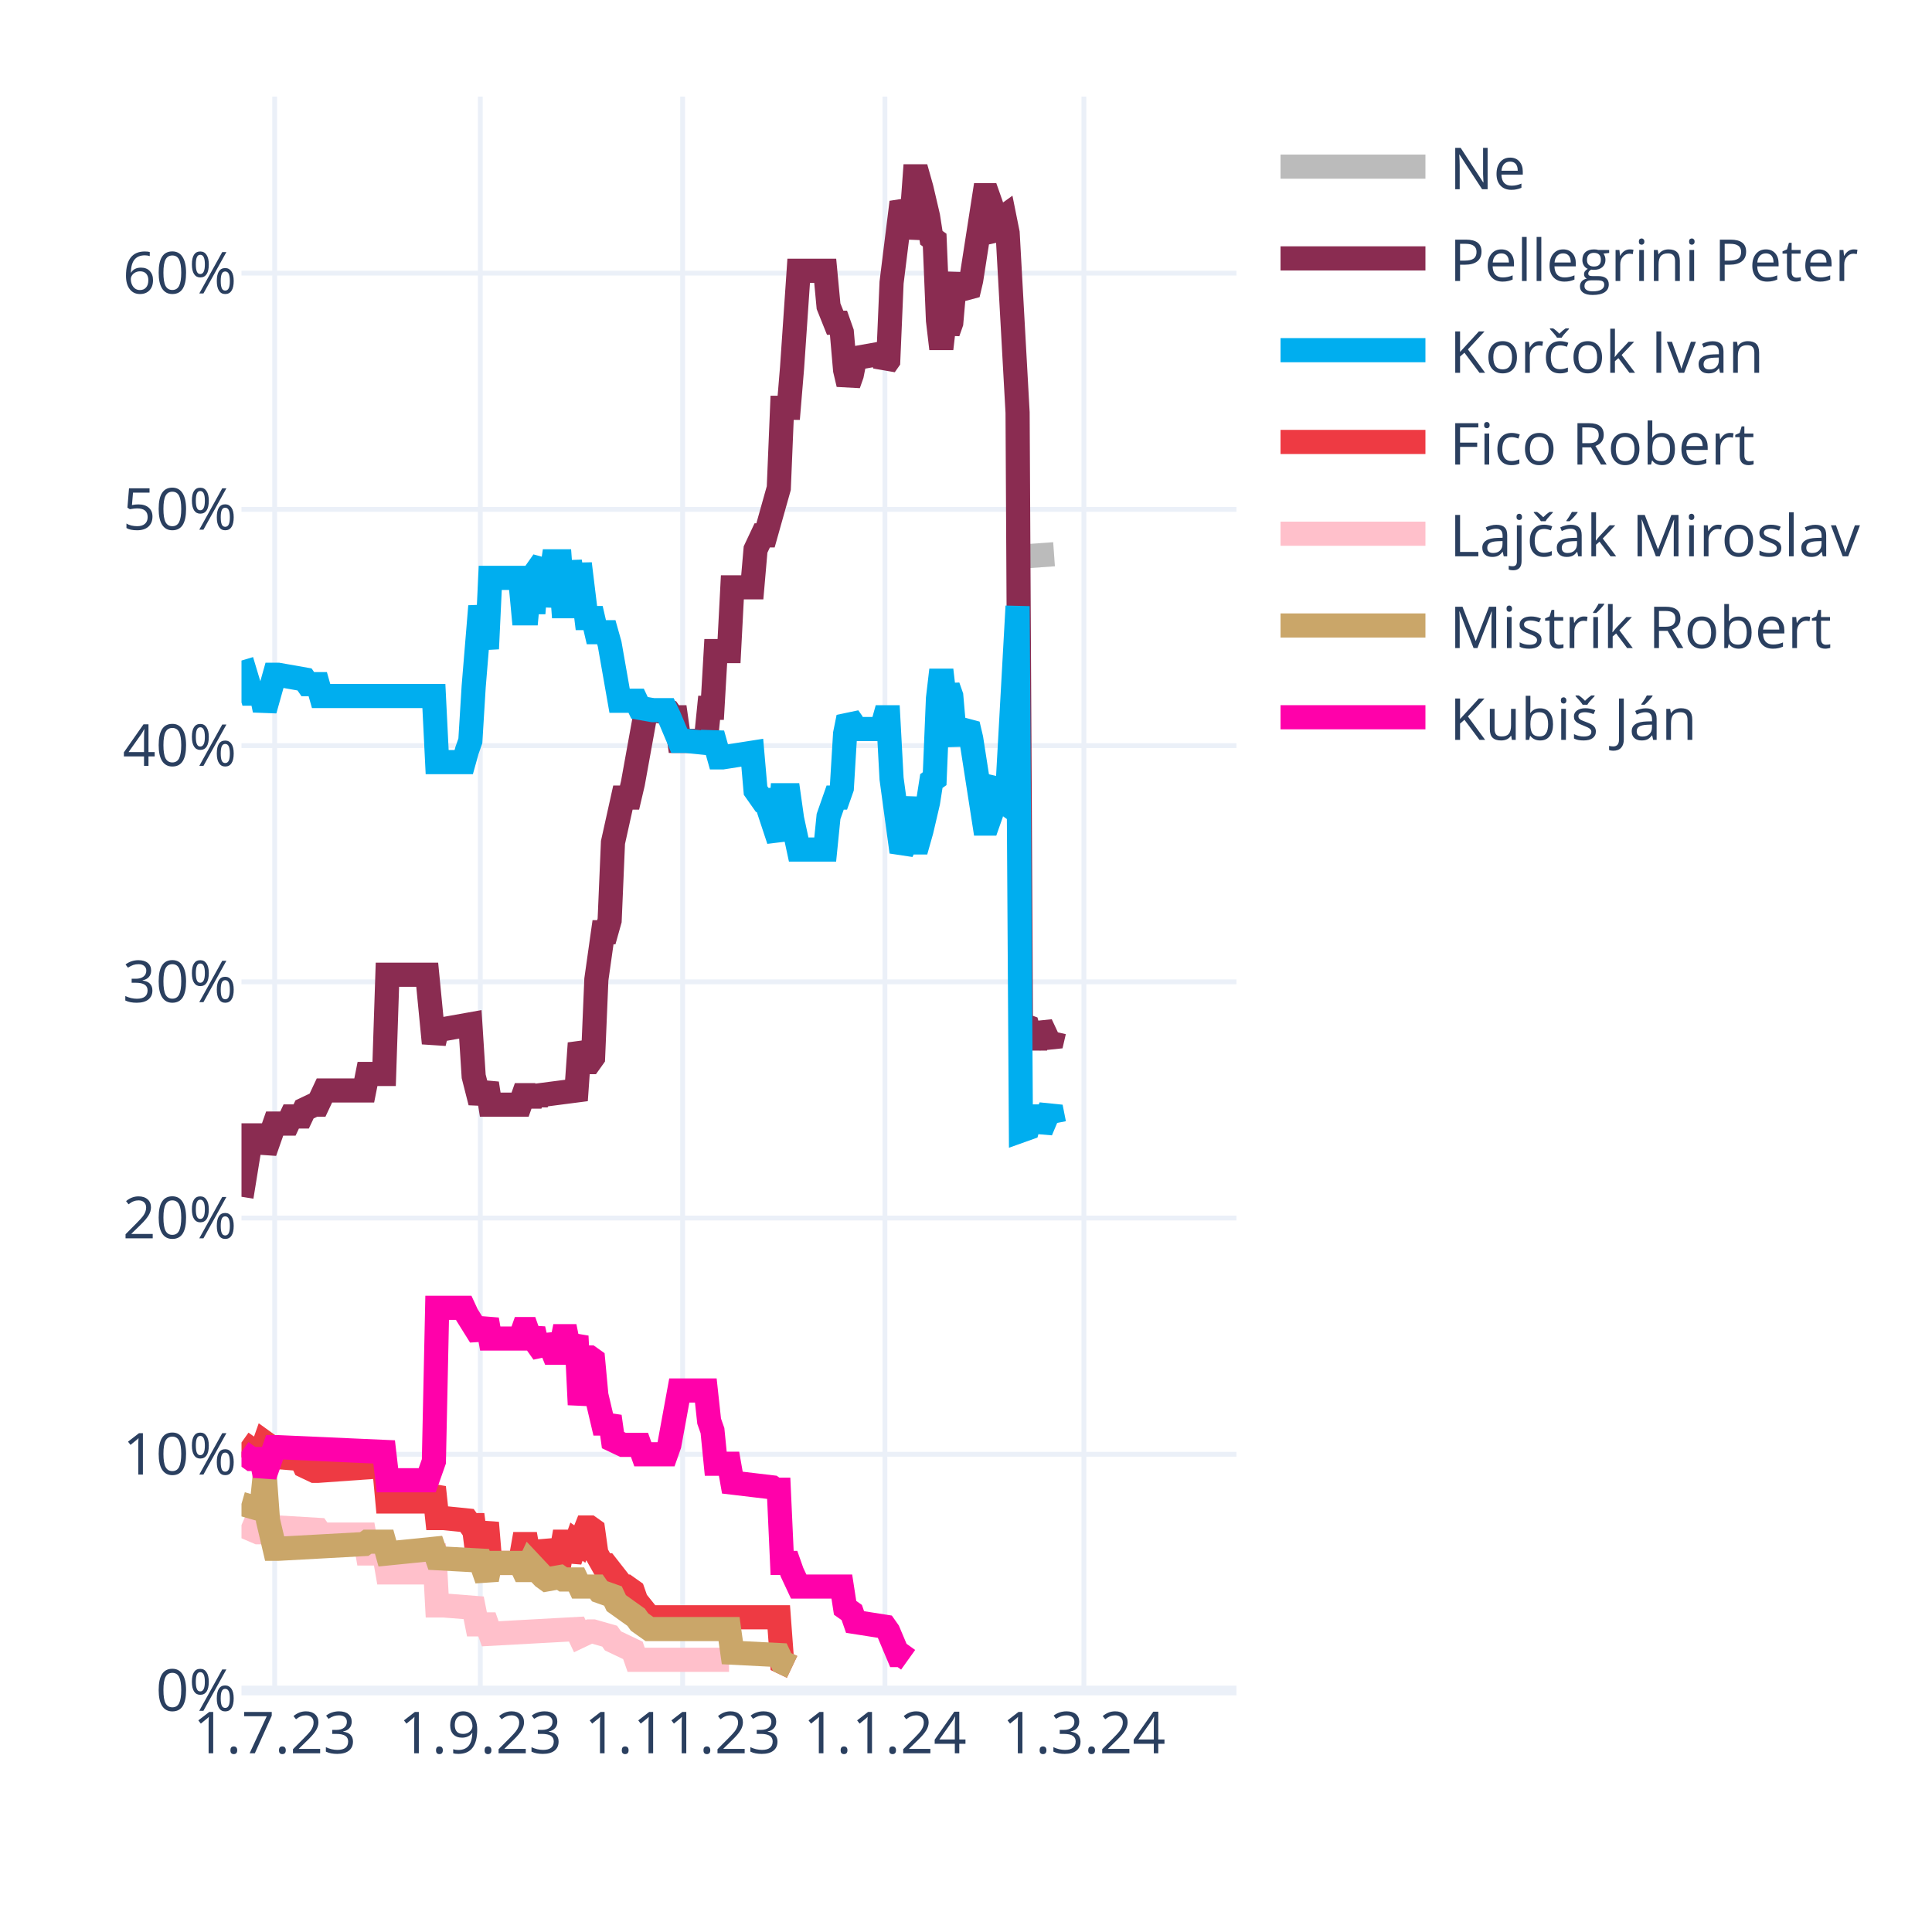
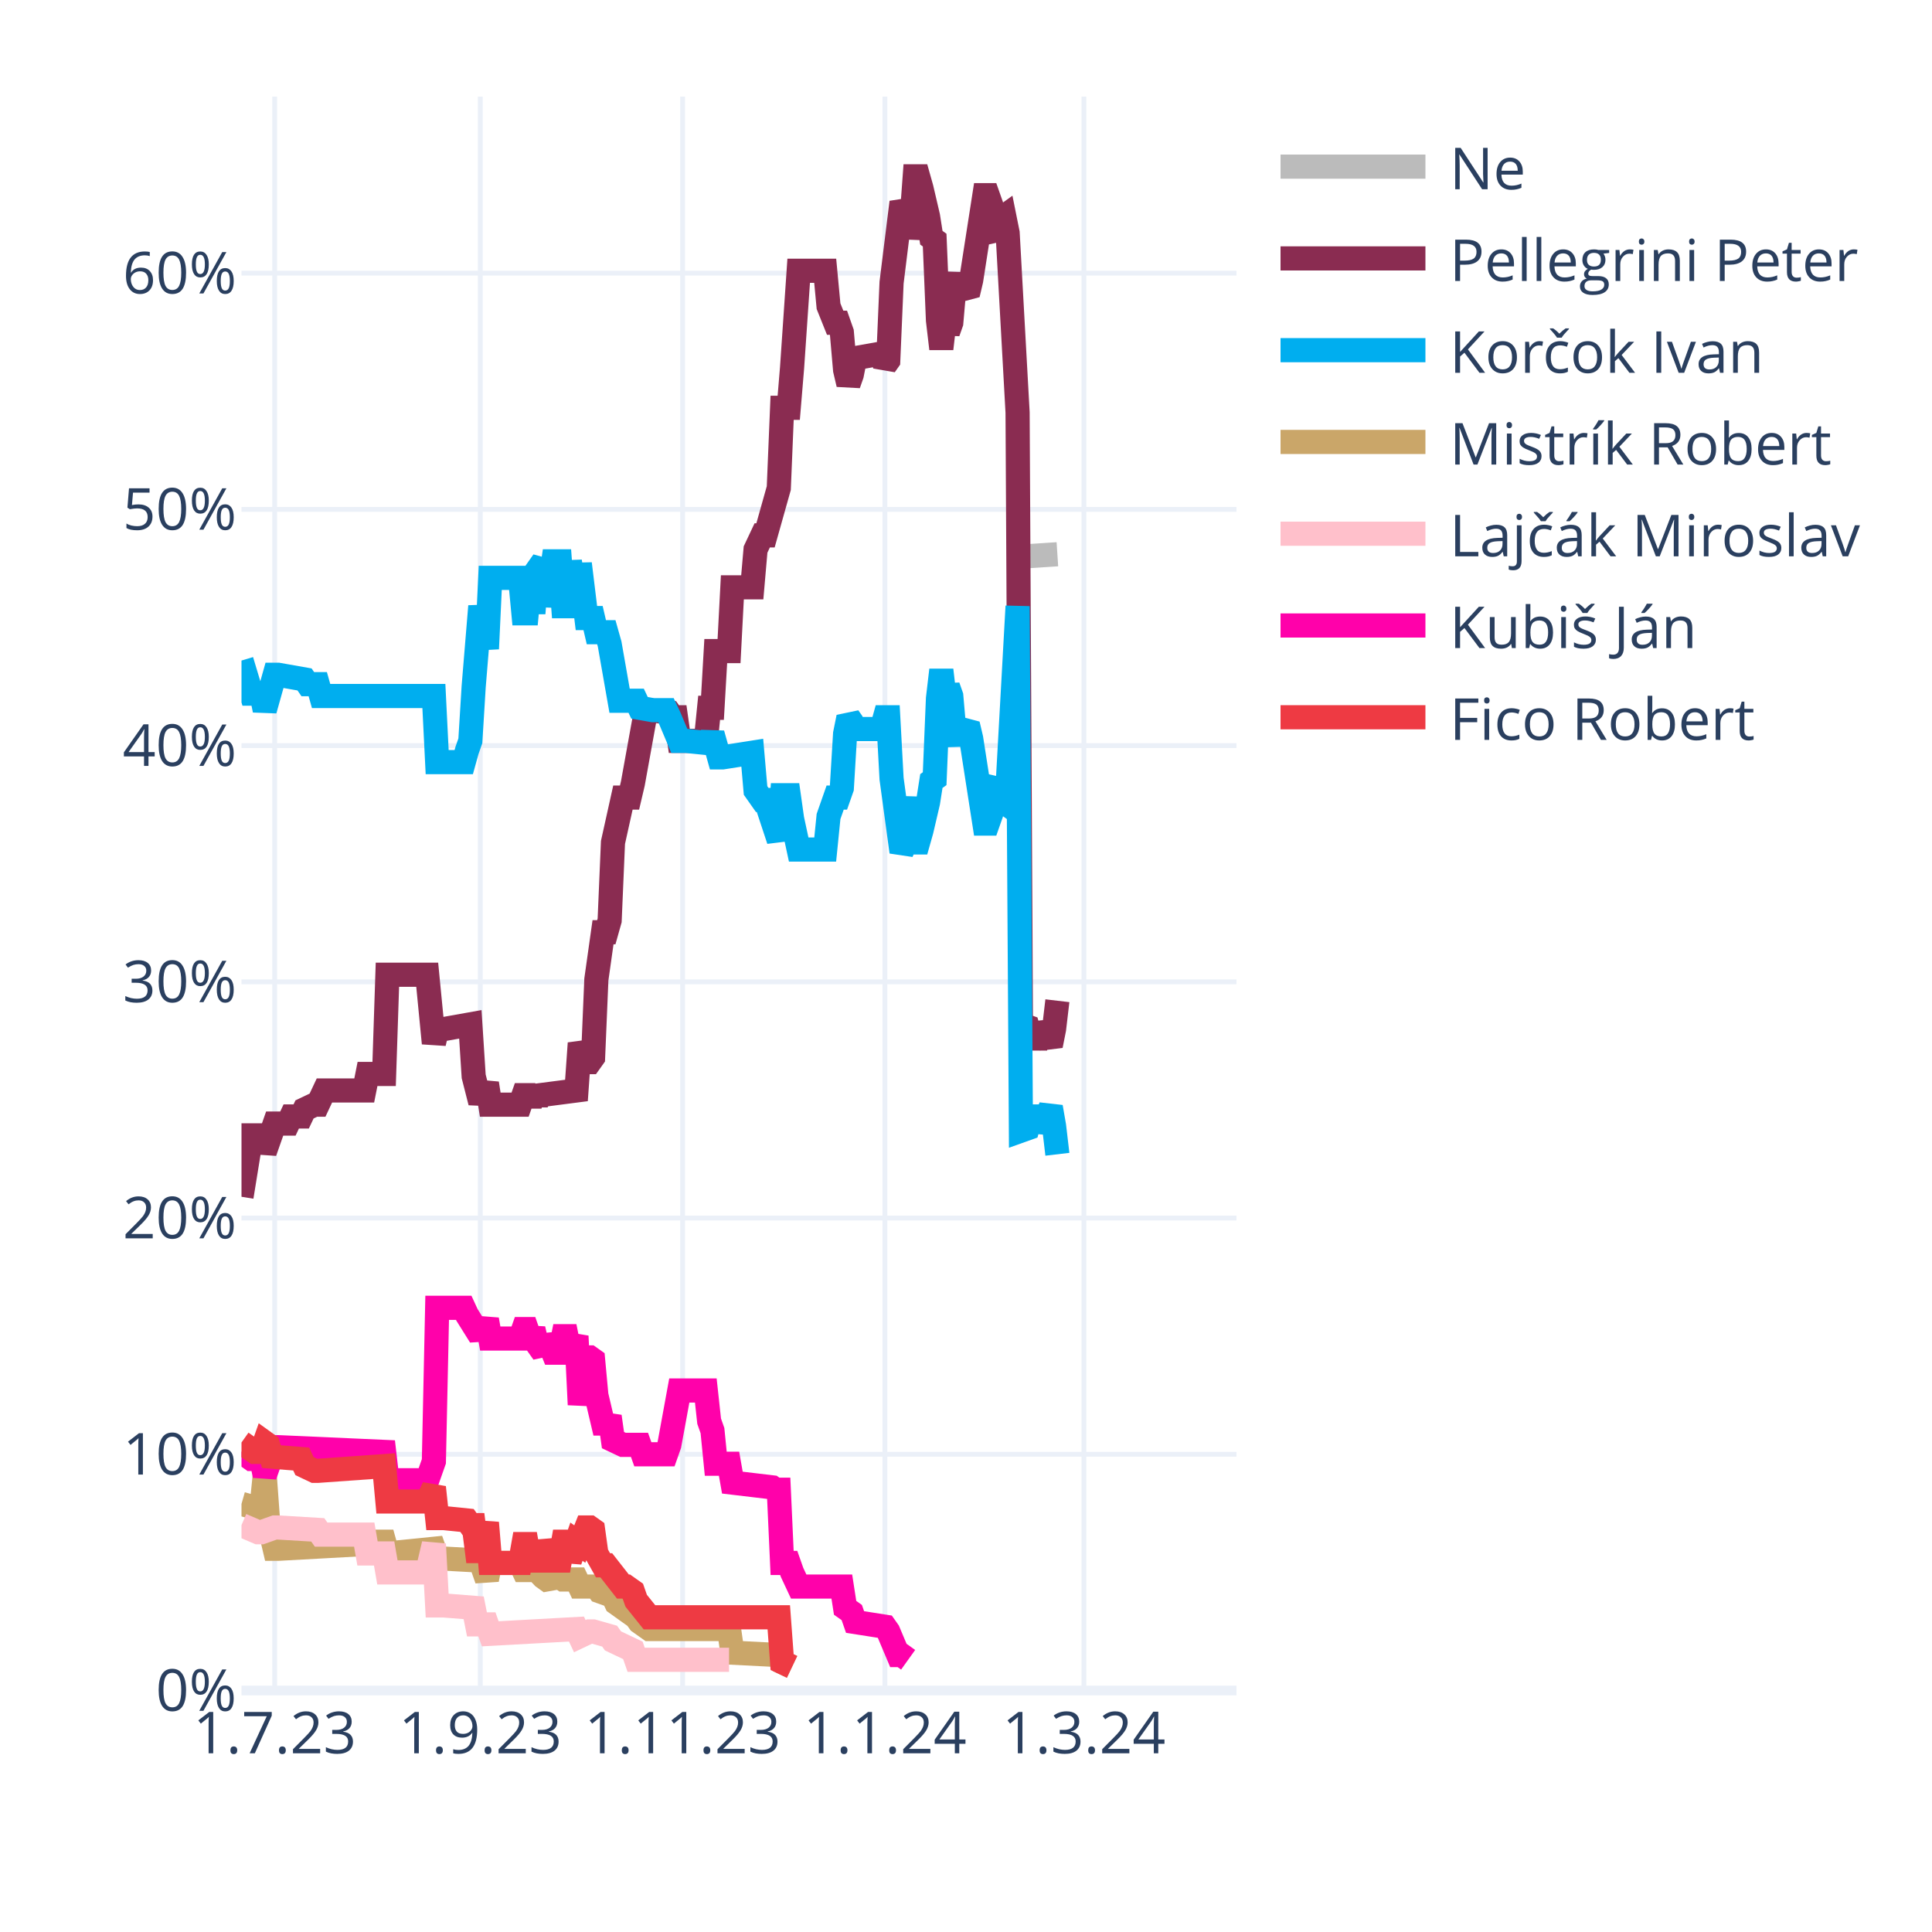
<svg xmlns="http://www.w3.org/2000/svg" class="main-svg" width="400" height="400" style="" viewBox="0 0 400 400">
  <rect x="0" y="0" width="400" height="400" style="fill: rgb(255, 255, 255); fill-opacity: 1;" />
-   <defs id="defs-66984c">
+   <defs id="defs-ae84d7">
    <g class="clips">
-       <clipPath id="clip66984cxyplot" class="plotclip">
+       <clipPath id="clipae84d7xyplot" class="plotclip">
        <rect width="206" height="330" />
      </clipPath>
-       <clipPath class="axesclip" id="clip66984cx">
+       <clipPath class="axesclip" id="clipae84d7x">
        <rect x="50" y="0" width="206" height="400" />
      </clipPath>
-       <clipPath class="axesclip" id="clip66984cy">
+       <clipPath class="axesclip" id="clipae84d7y">
        <rect x="0" y="20" width="400" height="330" />
      </clipPath>
-       <clipPath class="axesclip" id="clip66984cxy">
+       <clipPath class="axesclip" id="clipae84d7xy">
        <rect x="50" y="20" width="206" height="330" />
      </clipPath>
    </g>
    <g class="gradients" />
    <g class="patterns" />
  </defs>
  <g class="bglayer" />
  <g class="layer-below">
    <g class="imagelayer" />
    <g class="shapelayer" />
  </g>
  <g class="cartesianlayer">
    <g class="subplot xy">
      <g class="layer-subplot">
        <g class="shapelayer" />
        <g class="imagelayer" />
      </g>
      <g class="minor-gridlayer">
        <g class="x" />
        <g class="y" />
      </g>
      <g class="gridlayer">
        <g class="x">
          <path class="xgrid crisp" transform="translate(56.87,0)" d="M0,20v330" style="stroke: rgb(235, 240, 248); stroke-opacity: 1; stroke-width: 1px;" />
          <path class="xgrid crisp" transform="translate(99.44,0)" d="M0,20v330" style="stroke: rgb(235, 240, 248); stroke-opacity: 1; stroke-width: 1px;" />
          <path class="xgrid crisp" transform="translate(141.33,0)" d="M0,20v330" style="stroke: rgb(235, 240, 248); stroke-opacity: 1; stroke-width: 1px;" />
          <path class="xgrid crisp" transform="translate(183.21,0)" d="M0,20v330" style="stroke: rgb(235, 240, 248); stroke-opacity: 1; stroke-width: 1px;" />
          <path class="xgrid crisp" transform="translate(224.41,0)" d="M0,20v330" style="stroke: rgb(235, 240, 248); stroke-opacity: 1; stroke-width: 1px;" />
        </g>
        <g class="y">
          <path class="ygrid crisp" transform="translate(0,301.09)" d="M50,0h206" style="stroke: rgb(235, 240, 248); stroke-opacity: 1; stroke-width: 1px;" />
          <path class="ygrid crisp" transform="translate(0,252.18)" d="M50,0h206" style="stroke: rgb(235, 240, 248); stroke-opacity: 1; stroke-width: 1px;" />
          <path class="ygrid crisp" transform="translate(0,203.28)" d="M50,0h206" style="stroke: rgb(235, 240, 248); stroke-opacity: 1; stroke-width: 1px;" />
          <path class="ygrid crisp" transform="translate(0,154.37)" d="M50,0h206" style="stroke: rgb(235, 240, 248); stroke-opacity: 1; stroke-width: 1px;" />
          <path class="ygrid crisp" transform="translate(0,105.46)" d="M50,0h206" style="stroke: rgb(235, 240, 248); stroke-opacity: 1; stroke-width: 1px;" />
          <path class="ygrid crisp" transform="translate(0,56.55)" d="M50,0h206" style="stroke: rgb(235, 240, 248); stroke-opacity: 1; stroke-width: 1px;" />
        </g>
      </g>
      <g class="zerolinelayer">
        <path class="yzl zl crisp" transform="translate(0,350)" d="M50,0h206" style="stroke: rgb(235, 240, 248); stroke-opacity: 1; stroke-width: 2px;" />
      </g>
      <path class="xlines-below" />
      <path class="ylines-below" />
      <g class="overlines-below" />
      <g class="xaxislayer-below" />
      <g class="yaxislayer-below" />
      <g class="overaxes-below" />
-       <g class="plot" transform="translate(50,20)" clip-path="url(#clip66984cxyplot)">
+       <g class="plot" transform="translate(50,20)" clip-path="url(#clipae84d7xyplot)">
        <g class="scatterlayer mlayer">
-           <g class="trace scatter traceff7e85" style="stroke-miterlimit: 2; opacity: 1;">
-             <g class="fills" />
-             <g class="errorbars" />
-             <g class="lines">
-               <path class="js-line" d="M161.37,95.24L168.23,94.75" style="vector-effect: none; fill: none; stroke: rgb(187, 187, 187); stroke-opacity: 1; stroke-width: 5px; opacity: 1;" />
-             </g>
-             <g class="points" />
-             <g class="text" />
-           </g>
-           <g class="trace scatter trace7bb588" style="stroke-miterlimit: 2; opacity: 1;">
-             <g class="fills" />
-             <g class="errorbars" />
-             <g class="lines">
-               <path class="js-line" d="M0,227.78L2.06,215.07L2.75,215.07L4.12,215.07L4.81,218.49L6.87,212.62L7.55,212.62L9.61,212.62L10.3,211.15L12.36,211.15L13.05,209.69L15.11,208.71L15.79,208.71L17.17,205.77L17.85,205.77L25.41,205.77L26.09,202.35L29.53,202.35L30.21,181.81L38.45,181.81L39.83,195.99L40.51,193.06L41.89,193.06L47.38,192.08L48.07,202.84L49.44,208.22L50.13,206.26L50.81,204.31L51.5,208.71L57.68,208.71L58.37,206.75L59.05,206.75L59.74,208.71L60.43,206.75L61.11,208.22L61.8,206.75L69.35,205.77L70.04,195.99L71.41,199.9L72.1,199.9L72.79,198.93L73.47,182.79L74.85,173.01L75.53,173.01L76.22,170.56L76.91,154.42L78.97,145.13L79.65,145.13L80.34,145.13L81.03,142.19L83.77,127.03L84.46,127.03L88.58,127.52L89.27,128.5L89.95,128.5L90.64,133.39L96.13,133.39L96.82,126.54L97.51,126.54L98.19,114.8L100.94,114.8L101.63,101.6L105.75,101.6L106.43,93.77L107.81,90.84L108.49,90.84L111.24,81.06L111.93,64.43L113.3,64.43L113.99,56.12L115.36,36.06L116.05,36.06L120.85,36.06L121.54,43.4L122.91,46.82L123.6,46.82L124.29,48.78L124.97,56.6L125.66,59.54L126.35,57.58L127.03,54.16L132.53,53.18L133.21,55.63L133.9,54.65L134.59,38.51L136.65,21.88L137.33,23.35L138.02,29.22L138.71,25.79L139.39,16.5L140.08,16.5L140.77,18.95L142.14,24.81L142.83,29.22L143.51,29.71L144.2,46.33L144.89,52.2L145.57,46.33L146.26,48.78L146.95,46.82L147.63,39L148.32,37.04L149.01,39.49L150.38,40.95L151.07,38.02L153.81,20.41L154.5,20.41L155.19,22.37L155.87,28.24L156.56,29.22L157.25,25.3L157.93,24.81L158.62,28.24L160.68,65.41L161.37,192.08L162.74,192.57L163.43,195.01L164.8,195.01L165.49,192.08L167.55,196.48L168.23,193.55" style="vector-effect: none; fill: none; stroke: rgb(138, 44, 81); stroke-opacity: 1; stroke-width: 5px; opacity: 1;" />
-             </g>
-             <g class="points" />
-             <g class="text" />
-           </g>
-           <g class="trace scatter trace35838f" style="stroke-miterlimit: 2; opacity: 1;">
-             <g class="fills" />
-             <g class="errorbars" />
-             <g class="lines">
-               <path class="js-line" d="M0,116.76L2.06,123.61L2.75,123.61L4.12,123.61L4.81,127.03L6.87,119.7L7.55,119.7L13.05,120.67L13.73,121.65L15.79,121.65L16.48,124.1L39.83,124.1L40.51,137.79L46.01,137.79L46.69,135.35L47.38,133.39L48.07,122.14L49.44,105.51L50.13,109.91L50.81,114.32L51.5,99.64L57.68,99.64L58.37,106.98L59.05,106.98L59.74,99.64L60.43,106.98L61.11,98.18L62.49,96.22L63.17,105.51L64.55,96.22L65.23,96.22L65.92,96.22L66.61,105.51L67.29,105.51L67.98,96.22L69.35,105.51L70.04,96.71L71.41,107.96L72.1,107.96L72.79,107.96L73.47,110.89L75.53,110.89L76.22,113.34L78.28,125.08L78.97,125.08L81.71,125.08L82.4,126.54L85.15,127.03L85.83,127.03L87.89,127.03L88.58,128.5L90.64,133.39L92.01,133.39L96.82,133.88L97.51,131.92L98.88,136.81L99.57,136.81L105.75,135.84L106.43,143.66L107.81,145.62L108.49,145.62L111.24,153.93L111.93,144.64L113.3,144.64L113.99,149.53L115.36,155.89L116.05,155.89L120.85,155.89L121.54,149.04L122.91,145.13L123.6,145.13L124.29,143.17L124.97,131.92L125.66,128.5L126.35,129.48L127.03,130.94L132.53,130.94L133.21,128.5L133.9,128.5L134.59,141.22L136.65,156.38L137.33,154.91L138.71,145.13L139.39,154.42L140.08,154.42L140.77,151.98L142.14,146.11L142.83,141.7L143.51,141.22L144.2,124.59L144.89,118.72L145.57,124.59L146.26,122.14L146.95,124.1L147.63,131.92L148.32,133.88L149.01,131.43L150.38,129.97L151.07,132.9L153.81,150.51L154.5,150.51L155.19,148.55L155.87,142.68L156.56,141.7L157.25,145.62L157.93,146.11L158.62,142.68L160.68,105.51L161.37,214.09L162.74,213.6L163.43,211.15L164.8,211.15L165.49,214.09L167.55,209.2L168.23,212.62" style="vector-effect: none; fill: none; stroke: rgb(0, 174, 239); stroke-opacity: 1; stroke-width: 5px; opacity: 1;" />
-             </g>
-             <g class="points" />
-             <g class="text" />
-           </g>
-           <g class="trace scatter tracee3b92d" style="stroke-miterlimit: 2; opacity: 1;">
+           <g class="trace scatter tracec2695d" style="stroke-miterlimit: 2; opacity: 1;">
+             <g class="fills" />
+             <g class="errorbars" />
+             <g class="lines">
+               <path class="js-line" d="M161.37,95.24L168.92,94.75" style="vector-effect: none; fill: none; stroke: rgb(187, 187, 187); stroke-opacity: 1; stroke-width: 5px; opacity: 1;" />
+             </g>
+             <g class="points" />
+             <g class="text" />
+           </g>
+           <g class="trace scatter trace4ee952" style="stroke-miterlimit: 2; opacity: 1;">
+             <g class="fills" />
+             <g class="errorbars" />
+             <g class="lines">
+               <path class="js-line" d="M0,227.78L2.06,215.07L2.75,215.07L4.12,215.07L4.81,218.49L6.87,212.62L7.55,212.62L9.61,212.62L10.3,211.15L12.36,211.15L13.05,209.69L15.11,208.71L15.79,208.71L17.17,205.77L17.85,205.77L25.41,205.77L26.09,202.35L29.53,202.35L30.21,181.81L38.45,181.81L39.83,195.99L40.51,193.06L41.89,193.06L47.38,192.08L48.07,202.84L49.44,208.22L50.13,206.26L50.81,204.31L51.5,208.71L57.68,208.71L58.37,206.75L59.05,206.75L59.74,208.71L60.43,206.75L61.11,208.22L61.8,206.75L69.35,205.77L70.04,195.99L71.41,199.9L72.1,199.9L72.79,198.93L73.47,182.79L74.85,173.01L75.53,173.01L76.22,170.56L76.91,154.42L78.97,145.13L79.65,145.13L80.34,145.13L81.03,142.19L83.77,127.03L84.46,127.03L88.58,127.52L89.27,128.5L89.95,128.5L90.64,133.39L96.13,133.39L96.82,126.54L97.51,126.54L98.19,114.8L100.94,114.8L101.63,101.6L105.75,101.6L106.43,93.77L107.81,90.84L108.49,90.84L111.24,81.06L111.93,64.43L113.3,64.43L113.99,56.12L115.36,36.06L116.05,36.06L120.85,36.06L121.54,43.4L122.91,46.82L123.6,46.82L124.29,48.78L124.97,56.6L125.66,59.54L126.35,57.58L127.03,54.16L132.53,53.18L133.21,55.63L133.9,54.65L134.59,38.51L136.65,21.88L137.33,23.35L138.02,29.22L138.71,25.79L139.39,16.5L140.08,16.5L140.77,18.95L142.14,24.81L142.83,29.22L143.51,29.71L144.2,46.33L144.89,52.2L145.57,46.33L146.26,48.78L146.95,46.82L147.63,39L148.32,37.04L149.01,39.49L150.38,40.95L151.07,38.02L153.81,20.41L154.5,20.41L155.19,22.37L155.87,28.24L156.56,29.22L157.25,25.3L157.93,24.81L158.62,28.24L160.68,65.41L161.37,192.08L162.74,192.57L163.43,195.01L164.8,195.01L165.49,192.08L167.55,196.48L168.23,193.06L168.92,187.19" style="vector-effect: none; fill: none; stroke: rgb(138, 44, 81); stroke-opacity: 1; stroke-width: 5px; opacity: 1;" />
+             </g>
+             <g class="points" />
+             <g class="text" />
+           </g>
+           <g class="trace scatter tracee06c57" style="stroke-miterlimit: 2; opacity: 1;">
+             <g class="fills" />
+             <g class="errorbars" />
+             <g class="lines">
+               <path class="js-line" d="M0,116.76L2.06,123.61L2.75,123.61L4.12,123.61L4.81,127.03L6.87,119.7L7.55,119.7L13.05,120.67L13.73,121.65L15.79,121.65L16.48,124.1L39.83,124.1L40.51,137.79L46.01,137.79L46.69,135.35L47.38,133.39L48.07,122.14L49.44,105.51L50.13,109.91L50.81,114.32L51.5,99.64L57.68,99.64L58.37,106.98L59.05,106.98L59.74,99.64L60.43,106.98L61.11,98.18L62.49,96.22L63.17,105.51L64.55,96.22L65.23,96.22L65.92,96.22L66.61,105.51L67.29,105.51L67.98,96.22L69.35,105.51L70.04,96.71L71.41,107.96L72.1,107.96L72.79,107.96L73.47,110.89L75.53,110.89L76.22,113.34L78.28,125.08L78.97,125.08L81.71,125.08L82.4,126.54L85.15,127.03L85.83,127.03L87.89,127.03L88.58,128.5L90.64,133.39L92.01,133.39L96.82,133.88L97.51,131.92L98.88,136.81L99.57,136.81L105.75,135.84L106.43,143.66L107.81,145.62L108.49,145.62L111.24,153.93L111.93,144.64L113.3,144.64L113.99,149.53L115.36,155.89L116.05,155.89L120.85,155.89L121.54,149.04L122.91,145.13L123.6,145.13L124.29,143.17L124.97,131.92L125.66,128.5L126.35,129.48L127.03,130.94L132.53,130.94L133.21,128.5L133.9,128.5L134.59,141.22L136.65,156.38L137.33,154.91L138.71,145.13L139.39,154.42L140.08,154.42L140.77,151.98L142.14,146.11L142.83,141.7L143.51,141.22L144.2,124.59L144.89,118.72L145.57,124.59L146.26,122.14L146.95,124.1L147.63,131.92L148.32,133.88L149.01,131.43L150.38,129.97L151.07,132.9L153.81,150.51L154.5,150.51L155.19,148.55L155.87,142.68L156.56,141.7L157.25,145.62L157.93,146.11L158.62,142.68L160.68,105.51L161.37,214.09L162.74,213.6L163.43,211.15L164.8,211.15L165.49,214.09L167.55,209.2L168.23,213.11L168.92,218.98" style="vector-effect: none; fill: none; stroke: rgb(0, 174, 239); stroke-opacity: 1; stroke-width: 5px; opacity: 1;" />
+             </g>
+             <g class="points" />
+             <g class="text" />
+           </g>
+           <g class="trace scatter traced9a170" style="stroke-miterlimit: 2; opacity: 1;">
+             <g class="fills" />
+             <g class="errorbars" />
+             <g class="lines">
+               <path class="js-line" d="M0,291.36L3.43,292.34L4.12,292.34L4.81,285.49L5.49,294.79L6.87,300.66L7.55,300.66L25.41,299.68L26.09,299.19L29.53,299.19L30.21,301.63L39.83,300.66L40.51,302.61L49.44,303.1L50.13,305.06L50.81,307.01L51.5,303.59L57.68,303.59L58.37,305.06L59.05,305.06L59.74,303.59L62.49,306.52L63.17,307.01L65.92,306.52L66.61,307.01L69.35,307.01L70.04,308.48L73.47,308.48L74.16,309.46L76.91,310.44L77.59,311.9L81.71,314.84L82.4,315.82L84.46,317.28L85.15,317.28L100.94,317.28L101.63,322.17L111.24,322.66L111.93,324.13L113.99,325.11" style="vector-effect: none; fill: none; stroke: rgb(202, 166, 105); stroke-opacity: 1; stroke-width: 5px; opacity: 1;" />
+             </g>
+             <g class="points" />
+             <g class="text" />
+           </g>
+           <g class="trace scatter trace2816f5" style="stroke-miterlimit: 2; opacity: 1;">
+             <g class="fills" />
+             <g class="errorbars" />
+             <g class="lines">
+               <path class="js-line" d="M0,295.76L3.43,297.23L4.12,297.23L6.87,296.25L7.55,296.25L15.79,296.74L16.48,297.72L25.41,297.72L26.09,301.63L29.53,301.63L30.21,305.55L38.45,305.55L39.83,299.68L40.51,312.39L41.89,312.39L48.07,312.88L48.75,316.31L50.81,316.31L51.5,318.26L69.35,317.28L70.04,318.75L72.1,317.77L72.79,317.77L76.22,318.75L76.91,319.73L81.03,321.69L81.71,323.64L100.94,323.64" style="vector-effect: none; fill: none; stroke: rgb(255, 192, 203); stroke-opacity: 1; stroke-width: 5px; opacity: 1;" />
+             </g>
+             <g class="points" />
+             <g class="text" />
+           </g>
+           <g class="trace scatter trace4550e8" style="stroke-miterlimit: 2; opacity: 1;">
+             <g class="fills" />
+             <g class="errorbars" />
+             <g class="lines">
+               <path class="js-line" d="M0,280.6L2.06,282.07L2.75,282.07L4.12,282.07L4.81,285.49L6.87,279.62L7.55,279.62L29.53,280.6L30.21,286.47L38.45,286.47L39.83,282.56L40.51,250.77L41.89,250.77L46.01,250.77L46.69,252.24L49.44,256.64L50.13,255.17L50.81,253.21L51.5,257.13L57.68,257.13L58.37,255.17L59.05,255.17L59.74,257.13L60.43,255.17L61.11,258.11L62.49,260.06L63.17,256.64L64.55,260.06L65.23,260.06L65.92,260.06L66.61,256.64L67.29,256.64L67.98,260.06L69.35,256.64L70.04,270.82L71.41,261.04L72.1,261.04L72.79,261.53L73.47,268.87L74.85,274.73L75.53,274.73L76.22,273.27L76.91,278.16L78.97,279.14L79.65,279.14L82.4,279.14L83.09,281.09L87.89,281.09L88.58,279.14L90.64,267.89L92.01,267.89L96.13,267.89L96.82,274.24L97.51,276.2L98.19,283.05L100.94,283.05L101.63,286.96L109.87,287.94L110.55,288.43L111.24,288.43L111.93,303.59L113.3,303.59L113.99,305.55L115.36,308.48L116.05,308.48L124.29,308.48L124.97,312.88L126.35,313.86L127.03,315.82L133.21,316.79L133.9,317.77L135.96,322.66L136.65,322.66L138.02,323.64" style="vector-effect: none; fill: none; stroke: rgb(255, 1, 170); stroke-opacity: 1; stroke-width: 5px; opacity: 1;" />
+             </g>
+             <g class="points" />
+             <g class="text" />
+           </g>
+           <g class="trace scatter trace6bfa28" style="stroke-miterlimit: 2; opacity: 1;">
            <g class="fills" />
            <g class="errorbars" />
            <g class="lines">
              <path class="js-line" d="M0,278.65L2.75,280.6L3.43,280.6L4.12,280.6L4.81,278.65L5.49,279.14L6.18,281.58L12.36,282.07L13.05,283.54L15.11,284.52L15.79,284.52L29.53,283.54L30.21,290.87L38.45,290.87L39.83,287.94L40.51,294.3L41.89,294.3L46.69,294.79L47.38,295.76L48.07,295.76L48.75,301.14L49.44,301.14L50.13,298.21L50.81,295.28L51.5,303.59L57.68,303.59L58.37,299.68L59.05,299.68L59.74,303.59L60.43,299.68L61.11,303.1L62.49,303.1L63.17,299.19L64.55,303.1L65.23,303.1L65.92,303.1L66.61,299.19L67.29,299.19L67.98,303.1L69.35,299.19L70.04,299.68L71.41,296.25L72.1,296.25L72.79,296.74L73.47,301.63L74.85,304.08L75.53,304.08L78.97,308.48L79.65,308.48L81.03,309.46L81.71,311.41L84.46,314.84L85.15,314.84L111.24,314.84L111.93,324.13L113.99,325.11" style="vector-effect: none; fill: none; stroke: rgb(238, 58, 67); stroke-opacity: 1; stroke-width: 5px; opacity: 1;" />
-             </g>
-             <g class="points" />
-             <g class="text" />
-           </g>
-           <g class="trace scatter tracea118df" style="stroke-miterlimit: 2; opacity: 1;">
-             <g class="fills" />
-             <g class="errorbars" />
-             <g class="lines">
-               <path class="js-line" d="M0,295.76L3.43,297.23L4.12,297.23L6.87,296.25L7.55,296.25L15.79,296.74L16.48,297.72L25.41,297.72L26.09,301.63L29.53,301.63L30.21,305.55L38.45,305.55L39.83,299.68L40.51,312.39L41.89,312.39L48.07,312.88L48.75,316.31L50.81,316.31L51.5,318.26L69.35,317.28L70.04,318.75L72.1,317.77L72.79,317.77L76.22,318.75L76.91,319.73L81.03,321.69L81.71,323.64L100.94,323.64" style="vector-effect: none; fill: none; stroke: rgb(255, 192, 203); stroke-opacity: 1; stroke-width: 5px; opacity: 1;" />
-             </g>
-             <g class="points" />
-             <g class="text" />
-           </g>
-           <g class="trace scatter tracedc1d18" style="stroke-miterlimit: 2; opacity: 1;">
-             <g class="fills" />
-             <g class="errorbars" />
-             <g class="lines">
-               <path class="js-line" d="M0,291.36L3.43,292.34L4.12,292.34L4.81,285.49L5.49,294.79L6.87,300.66L7.55,300.66L25.41,299.68L26.09,299.19L29.53,299.19L30.21,301.63L39.83,300.66L40.51,302.61L49.44,303.1L50.13,305.06L50.81,307.01L51.5,303.59L57.68,303.59L58.37,305.06L59.05,305.06L59.74,303.59L62.49,306.52L63.17,307.01L65.92,306.52L66.61,307.01L69.35,307.01L70.04,308.48L73.47,308.48L74.16,309.46L76.91,310.44L77.59,311.9L81.71,314.84L82.4,315.82L84.46,317.28L85.15,317.28L100.94,317.28L101.63,322.17L111.24,322.66L111.93,324.13L113.99,325.11" style="vector-effect: none; fill: none; stroke: rgb(202, 166, 105); stroke-opacity: 1; stroke-width: 5px; opacity: 1;" />
-             </g>
-             <g class="points" />
-             <g class="text" />
-           </g>
-           <g class="trace scatter traceafadaa" style="stroke-miterlimit: 2; opacity: 1;">
-             <g class="fills" />
-             <g class="errorbars" />
-             <g class="lines">
-               <path class="js-line" d="M0,280.6L2.06,282.07L2.75,282.07L4.12,282.07L4.81,285.49L6.87,279.62L7.55,279.62L29.53,280.6L30.21,286.47L38.45,286.47L39.83,282.56L40.51,250.77L41.89,250.77L46.01,250.77L46.69,252.24L49.44,256.64L50.13,255.17L50.81,253.21L51.5,257.13L57.68,257.13L58.37,255.17L59.05,255.17L59.74,257.13L60.43,255.17L61.11,258.11L62.49,260.06L63.17,256.64L64.55,260.06L65.23,260.06L65.92,260.06L66.61,256.64L67.29,256.64L67.98,260.06L69.35,256.64L70.04,270.82L71.41,261.04L72.1,261.04L72.79,261.53L73.47,268.87L74.85,274.73L75.53,274.73L76.22,273.27L76.91,278.16L78.97,279.14L79.65,279.14L82.4,279.14L83.09,281.09L87.89,281.09L88.58,279.14L90.64,267.89L92.01,267.89L96.13,267.89L96.82,274.24L97.51,276.2L98.19,283.05L100.94,283.05L101.63,286.96L109.87,287.94L110.55,288.43L111.24,288.43L111.93,303.59L113.3,303.59L113.99,305.55L115.36,308.48L116.05,308.48L124.29,308.48L124.97,312.88L126.35,313.86L127.03,315.82L133.21,316.79L133.9,317.77L135.96,322.66L136.65,322.66L138.02,323.64" style="vector-effect: none; fill: none; stroke: rgb(255, 1, 170); stroke-opacity: 1; stroke-width: 5px; opacity: 1;" />
            </g>
            <g class="points" />
            <g class="text" />
          </g>
        </g>
      </g>
      <g class="overplot" />
      <path class="xlines-above crisp" d="M0,0" style="fill: none;" />
      <path class="ylines-above crisp" d="M0,0" style="fill: none;" />
      <g class="overlines-above" />
      <g class="xaxislayer-above">
        <g class="xtick">
          <text text-anchor="middle" x="0" y="363" transform="translate(56.87,0)" style="font-family: 'Open Sans', verdana, arial, sans-serif; font-size: 12px; fill: rgb(42, 63, 95); fill-opacity: 1; white-space: pre; opacity: 1;">1.7.23</text>
        </g>
        <g class="xtick">
          <text text-anchor="middle" x="0" y="363" style="font-family: 'Open Sans', verdana, arial, sans-serif; font-size: 12px; fill: rgb(42, 63, 95); fill-opacity: 1; white-space: pre; opacity: 1;" transform="translate(99.44,0)">1.9.23</text>
        </g>
        <g class="xtick">
          <text text-anchor="middle" x="0" y="363" style="font-family: 'Open Sans', verdana, arial, sans-serif; font-size: 12px; fill: rgb(42, 63, 95); fill-opacity: 1; white-space: pre; opacity: 1;" transform="translate(141.33,0)">1.11.23</text>
        </g>
        <g class="xtick">
          <text text-anchor="middle" x="0" y="363" style="font-family: 'Open Sans', verdana, arial, sans-serif; font-size: 12px; fill: rgb(42, 63, 95); fill-opacity: 1; white-space: pre; opacity: 1;" transform="translate(183.21,0)">1.1.24</text>
        </g>
        <g class="xtick">
          <text text-anchor="middle" x="0" y="363" style="font-family: 'Open Sans', verdana, arial, sans-serif; font-size: 12px; fill: rgb(42, 63, 95); fill-opacity: 1; white-space: pre; opacity: 1;" transform="translate(224.41,0)">1.3.24</text>
        </g>
      </g>
      <g class="yaxislayer-above">
        <g class="ytick">
          <text text-anchor="end" x="49" y="4.2" transform="translate(0,350)" style="font-family: 'Open Sans', verdana, arial, sans-serif; font-size: 12px; fill: rgb(42, 63, 95); fill-opacity: 1; white-space: pre; opacity: 1;">0%</text>
        </g>
        <g class="ytick">
          <text text-anchor="end" x="49" y="4.2" style="font-family: 'Open Sans', verdana, arial, sans-serif; font-size: 12px; fill: rgb(42, 63, 95); fill-opacity: 1; white-space: pre; opacity: 1;" transform="translate(0,301.09)">10%</text>
        </g>
        <g class="ytick">
          <text text-anchor="end" x="49" y="4.2" style="font-family: 'Open Sans', verdana, arial, sans-serif; font-size: 12px; fill: rgb(42, 63, 95); fill-opacity: 1; white-space: pre; opacity: 1;" transform="translate(0,252.18)">20%</text>
        </g>
        <g class="ytick">
          <text text-anchor="end" x="49" y="4.2" style="font-family: 'Open Sans', verdana, arial, sans-serif; font-size: 12px; fill: rgb(42, 63, 95); fill-opacity: 1; white-space: pre; opacity: 1;" transform="translate(0,203.28)">30%</text>
        </g>
        <g class="ytick">
          <text text-anchor="end" x="49" y="4.2" style="font-family: 'Open Sans', verdana, arial, sans-serif; font-size: 12px; fill: rgb(42, 63, 95); fill-opacity: 1; white-space: pre; opacity: 1;" transform="translate(0,154.37)">40%</text>
        </g>
        <g class="ytick">
          <text text-anchor="end" x="49" y="4.2" style="font-family: 'Open Sans', verdana, arial, sans-serif; font-size: 12px; fill: rgb(42, 63, 95); fill-opacity: 1; white-space: pre; opacity: 1;" transform="translate(0,105.46)">50%</text>
        </g>
        <g class="ytick">
          <text text-anchor="end" x="49" y="4.2" style="font-family: 'Open Sans', verdana, arial, sans-serif; font-size: 12px; fill: rgb(42, 63, 95); fill-opacity: 1; white-space: pre; opacity: 1;" transform="translate(0,56.55)">60%</text>
        </g>
      </g>
      <g class="overaxes-above" />
    </g>
  </g>
  <g class="polarlayer" />
  <g class="smithlayer" />
  <g class="ternarylayer" />
  <g class="geolayer" />
  <g class="funnelarealayer" />
  <g class="pielayer" />
  <g class="iciclelayer" />
  <g class="treemaplayer" />
  <g class="sunburstlayer" />
  <g class="glimages" />
-   <defs id="topdefs-66984c">
+   <defs id="topdefs-ae84d7">
    <g class="clips" />
-     <clipPath id="legend66984c">
+     <clipPath id="legendae84d7">
      <rect width="128" height="143" x="0" y="0" />
    </clipPath>
  </defs>
  <g class="layer-above">
    <g class="imagelayer" />
    <g class="shapelayer" />
  </g>
  <g class="infolayer">
    <g class="legend" pointer-events="all" transform="translate(260.12,20)">
      <rect class="bg" shape-rendering="crispEdges" width="128" height="143" x="0" y="0" style="stroke: rgb(68, 68, 68); stroke-opacity: 1; fill: rgb(255, 255, 255); fill-opacity: 1; stroke-width: 0px;" />
-       <g class="scrollbox" transform="" clip-path="url(#legend66984c)">
+       <g class="scrollbox" transform="" clip-path="url(#legendae84d7)">
        <g class="groups">
          <g class="traces" transform="translate(0,14.5)" style="opacity: 1;">
            <text class="legendtext" text-anchor="start" x="40" y="4.68" style="font-family: 'Open Sans', verdana, arial, sans-serif; font-size: 12px; fill: rgb(42, 63, 95); fill-opacity: 1; white-space: pre;">Ne</text>
            <g class="layers" style="opacity: 1;">
              <g class="legendfill" />
              <g class="legendlines">
                <path class="js-line" d="M5,0h30" style="fill: none; stroke: rgb(187, 187, 187); stroke-opacity: 1; stroke-width: 5px;" />
              </g>
              <g class="legendsymbols">
                <g class="legendpoints" />
              </g>
            </g>
            <rect class="legendtoggle" x="0" y="-9.5" width="122.703" height="19" style="fill: rgb(0, 0, 0); fill-opacity: 0;" />
          </g>
          <g class="traces" transform="translate(0,33.5)" style="opacity: 1;">
            <text class="legendtext" text-anchor="start" x="40" y="4.68" style="font-family: 'Open Sans', verdana, arial, sans-serif; font-size: 12px; fill: rgb(42, 63, 95); fill-opacity: 1; white-space: pre;">Pellegrini Peter</text>
            <g class="layers" style="opacity: 1;">
              <g class="legendfill" />
              <g class="legendlines">
                <path class="js-line" d="M5,0h30" style="fill: none; stroke: rgb(138, 44, 81); stroke-opacity: 1; stroke-width: 5px;" />
              </g>
              <g class="legendsymbols">
                <g class="legendpoints" />
              </g>
            </g>
            <rect class="legendtoggle" x="0" y="-9.5" width="122.703" height="19" style="fill: rgb(0, 0, 0); fill-opacity: 0;" />
          </g>
          <g class="traces" transform="translate(0,52.5)" style="opacity: 1;">
            <text class="legendtext" text-anchor="start" x="40" y="4.68" style="font-family: 'Open Sans', verdana, arial, sans-serif; font-size: 12px; fill: rgb(42, 63, 95); fill-opacity: 1; white-space: pre;">Korčok Ivan</text>
            <g class="layers" style="opacity: 1;">
              <g class="legendfill" />
              <g class="legendlines">
                <path class="js-line" d="M5,0h30" style="fill: none; stroke: rgb(0, 174, 239); stroke-opacity: 1; stroke-width: 5px;" />
              </g>
              <g class="legendsymbols">
                <g class="legendpoints" />
              </g>
            </g>
            <rect class="legendtoggle" x="0" y="-9.5" width="122.703" height="19" style="fill: rgb(0, 0, 0); fill-opacity: 0;" />
          </g>
          <g class="traces" transform="translate(0,71.5)" style="opacity: 1;">
-             <text class="legendtext" text-anchor="start" x="40" y="4.68" style="font-family: 'Open Sans', verdana, arial, sans-serif; font-size: 12px; fill: rgb(42, 63, 95); fill-opacity: 1; white-space: pre;">Fico Robert</text>
-             <g class="layers" style="opacity: 1;">
-               <g class="legendfill" />
-               <g class="legendlines">
-                 <path class="js-line" d="M5,0h30" style="fill: none; stroke: rgb(238, 58, 67); stroke-opacity: 1; stroke-width: 5px;" />
+             <text class="legendtext" text-anchor="start" x="40" y="4.68" style="font-family: 'Open Sans', verdana, arial, sans-serif; font-size: 12px; fill: rgb(42, 63, 95); fill-opacity: 1; white-space: pre;">Mistrík Robert</text>
+             <g class="layers" style="opacity: 1;">
+               <g class="legendfill" />
+               <g class="legendlines">
+                 <path class="js-line" d="M5,0h30" style="fill: none; stroke: rgb(202, 166, 105); stroke-opacity: 1; stroke-width: 5px;" />
              </g>
              <g class="legendsymbols">
                <g class="legendpoints" />
              </g>
            </g>
            <rect class="legendtoggle" x="0" y="-9.5" width="122.703" height="19" style="fill: rgb(0, 0, 0); fill-opacity: 0;" />
          </g>
          <g class="traces" transform="translate(0,90.5)" style="opacity: 1;">
            <text class="legendtext" text-anchor="start" x="40" y="4.68" style="font-family: 'Open Sans', verdana, arial, sans-serif; font-size: 12px; fill: rgb(42, 63, 95); fill-opacity: 1; white-space: pre;">Lajčák Miroslav</text>
            <g class="layers" style="opacity: 1;">
              <g class="legendfill" />
              <g class="legendlines">
                <path class="js-line" d="M5,0h30" style="fill: none; stroke: rgb(255, 192, 203); stroke-opacity: 1; stroke-width: 5px;" />
              </g>
              <g class="legendsymbols">
                <g class="legendpoints" />
              </g>
            </g>
            <rect class="legendtoggle" x="0" y="-9.5" width="122.703" height="19" style="fill: rgb(0, 0, 0); fill-opacity: 0;" />
          </g>
          <g class="traces" transform="translate(0,109.5)" style="opacity: 1;">
-             <text class="legendtext" text-anchor="start" x="40" y="4.68" style="font-family: 'Open Sans', verdana, arial, sans-serif; font-size: 12px; fill: rgb(42, 63, 95); fill-opacity: 1; white-space: pre;">Mistrík Robert</text>
-             <g class="layers" style="opacity: 1;">
-               <g class="legendfill" />
-               <g class="legendlines">
-                 <path class="js-line" d="M5,0h30" style="fill: none; stroke: rgb(202, 166, 105); stroke-opacity: 1; stroke-width: 5px;" />
+             <text class="legendtext" text-anchor="start" x="40" y="4.68" style="font-family: 'Open Sans', verdana, arial, sans-serif; font-size: 12px; fill: rgb(42, 63, 95); fill-opacity: 1; white-space: pre;">Kubiš Ján</text>
+             <g class="layers" style="opacity: 1;">
+               <g class="legendfill" />
+               <g class="legendlines">
+                 <path class="js-line" d="M5,0h30" style="fill: none; stroke: rgb(255, 1, 170); stroke-opacity: 1; stroke-width: 5px;" />
              </g>
              <g class="legendsymbols">
                <g class="legendpoints" />
              </g>
            </g>
            <rect class="legendtoggle" x="0" y="-9.5" width="122.703" height="19" style="fill: rgb(0, 0, 0); fill-opacity: 0;" />
          </g>
          <g class="traces" transform="translate(0,128.5)" style="opacity: 1;">
-             <text class="legendtext" text-anchor="start" x="40" y="4.68" style="font-family: 'Open Sans', verdana, arial, sans-serif; font-size: 12px; fill: rgb(42, 63, 95); fill-opacity: 1; white-space: pre;">Kubiš Ján</text>
-             <g class="layers" style="opacity: 1;">
-               <g class="legendfill" />
-               <g class="legendlines">
-                 <path class="js-line" d="M5,0h30" style="fill: none; stroke: rgb(255, 1, 170); stroke-opacity: 1; stroke-width: 5px;" />
+             <text class="legendtext" text-anchor="start" x="40" y="4.68" style="font-family: 'Open Sans', verdana, arial, sans-serif; font-size: 12px; fill: rgb(42, 63, 95); fill-opacity: 1; white-space: pre;">Fico Robert</text>
+             <g class="layers" style="opacity: 1;">
+               <g class="legendfill" />
+               <g class="legendlines">
+                 <path class="js-line" d="M5,0h30" style="fill: none; stroke: rgb(238, 58, 67); stroke-opacity: 1; stroke-width: 5px;" />
              </g>
              <g class="legendsymbols">
                <g class="legendpoints" />
              </g>
            </g>
            <rect class="legendtoggle" x="0" y="-9.5" width="122.703" height="19" style="fill: rgb(0, 0, 0); fill-opacity: 0;" />
          </g>
        </g>
      </g>
      <rect class="scrollbar" rx="20" ry="3" width="0" height="0" x="0" y="0" style="fill: rgb(128, 139, 164); fill-opacity: 1;" />
    </g>
    <g class="g-gtitle" />
    <g class="g-xtitle" />
    <g class="g-ytitle" />
  </g>
</svg>
